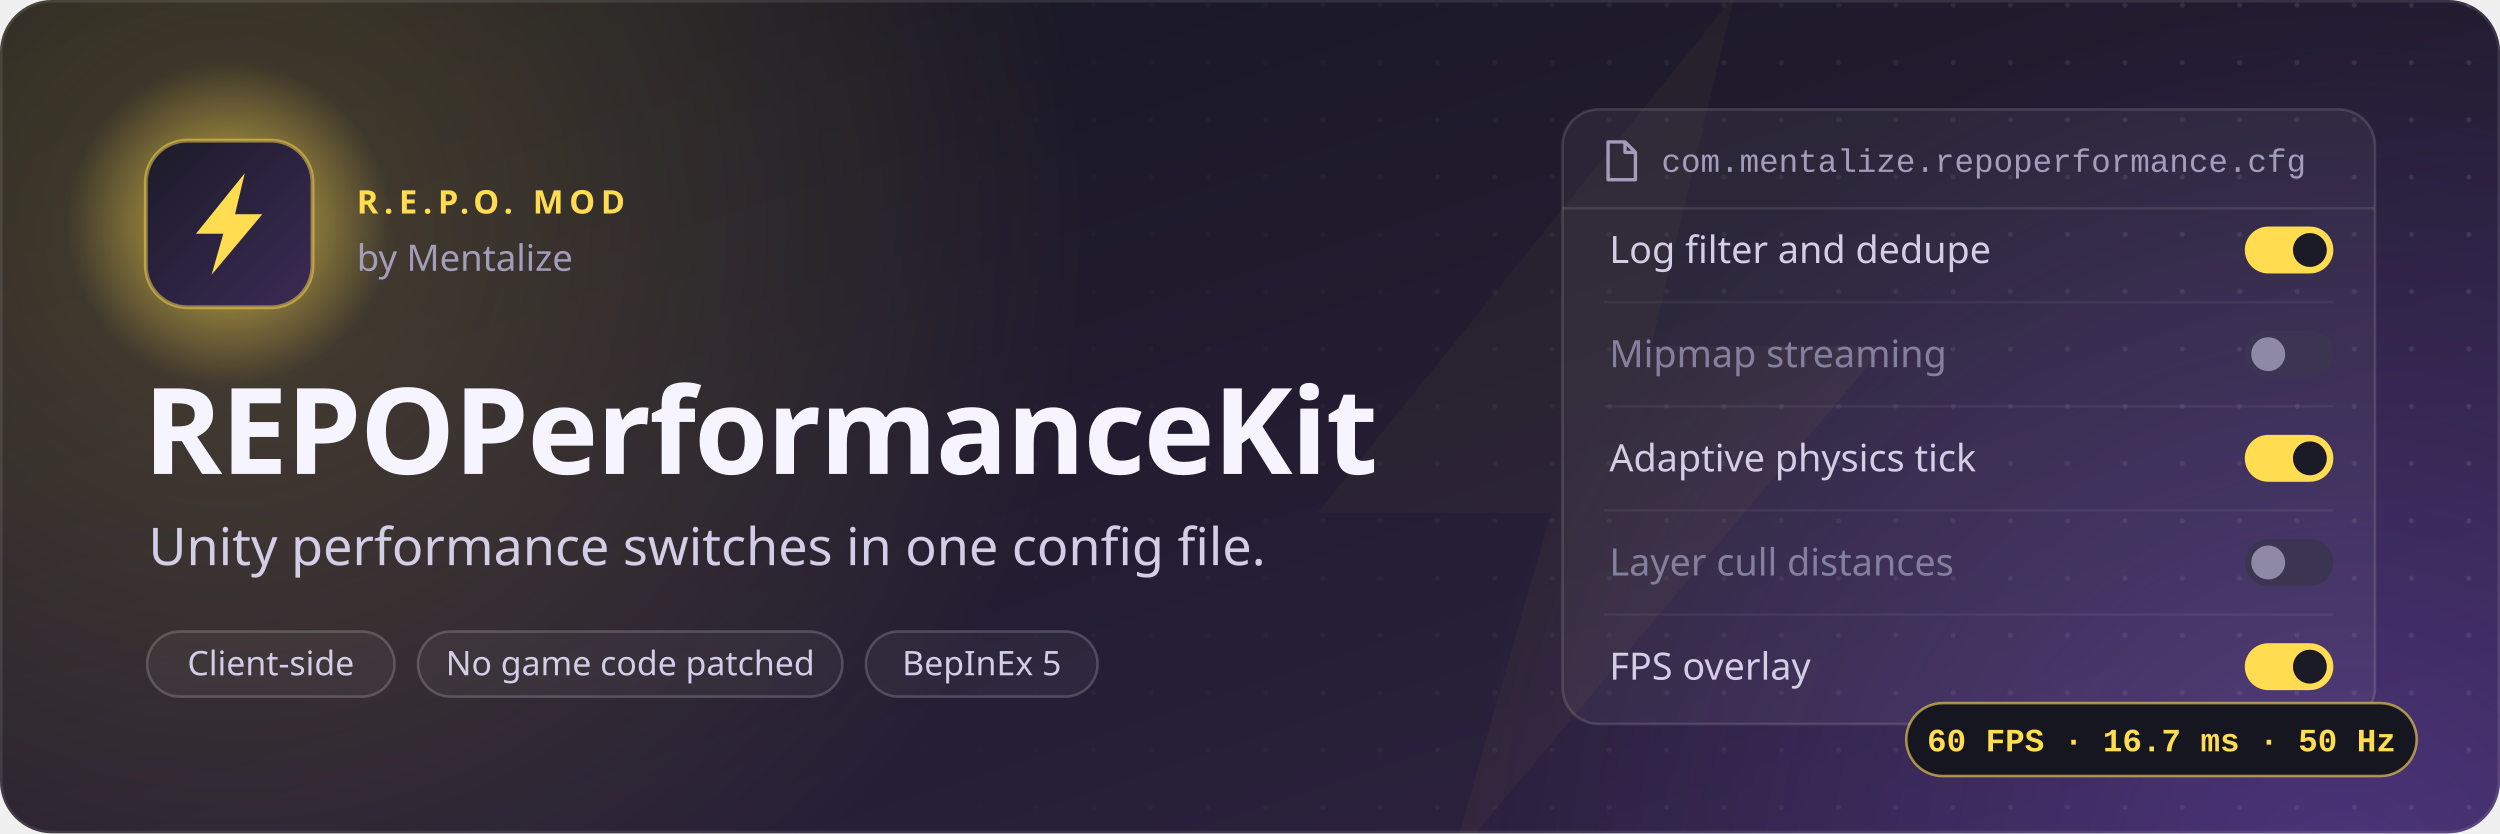
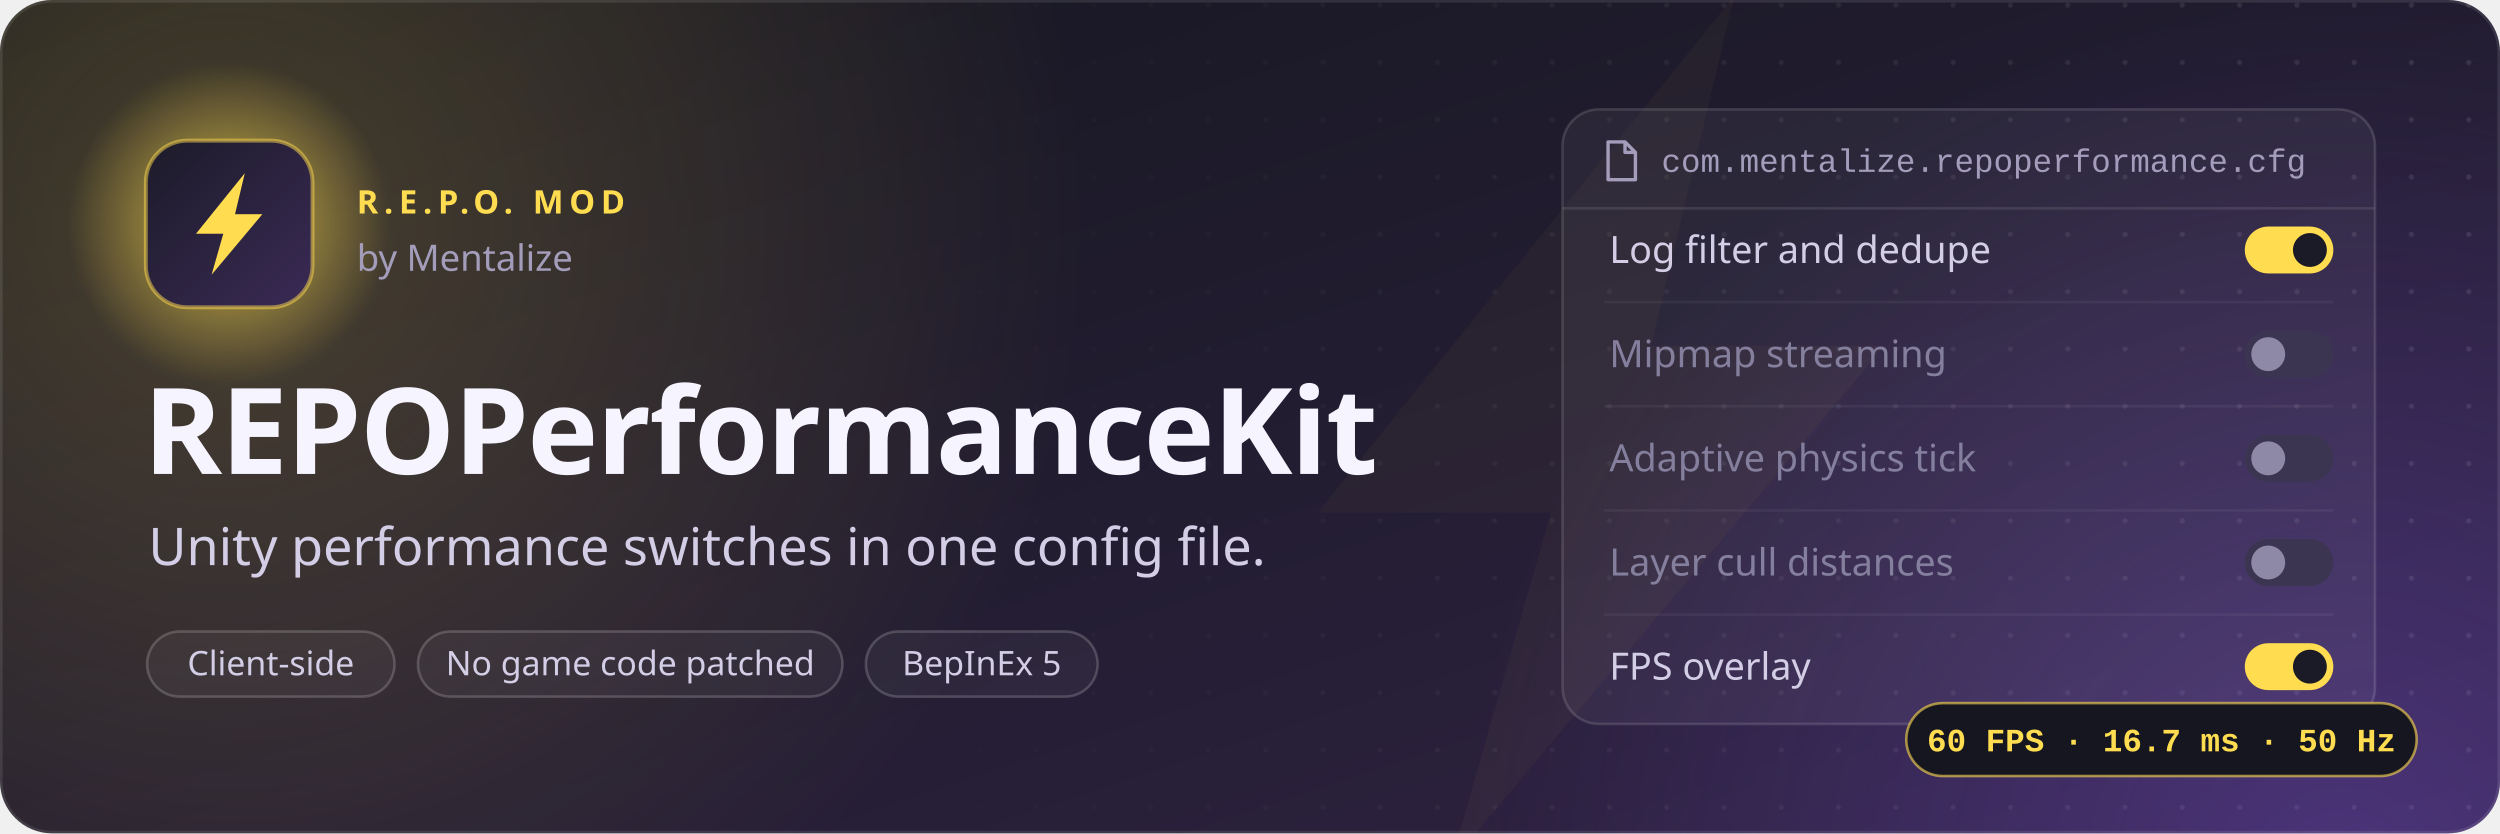
<svg xmlns="http://www.w3.org/2000/svg" viewBox="0 0 960 320" width="960" height="320" role="img" aria-label="REPOPerformanceKit, a R.E.P.O. mod by Mentalize. Unity performance switches in one config file. Client-side, no game code patched, BepInEx 5.">
  <style>
@keyframes knob{from{transform:translateX(-16px);fill:#8f89a8}to{transform:translateX(0);fill:#1b1a27}}
@keyframes track{from{fill:#3b3552}to{fill:#ffdc50}}
@keyframes lit{from{fill:#857f9e}to{fill:#d3cee6}}
@keyframes rise{from{opacity:0;transform:translateY(6px)}to{opacity:1;transform:translateY(0)}}
@keyframes pulse{0%,100%{opacity:.5}50%{opacity:1}}
.k{animation:knob .45s cubic-bezier(.3,.7,.2,1) both}
.tr{animation:track .45s ease both}
.lb{animation:lit .45s ease both}
.chip{animation:rise .5s ease 1.7s both}
.halo{animation:pulse 3.4s ease-in-out infinite}
@media (prefers-reduced-motion:reduce){.k,.tr,.lb,.chip,.halo{animation:none}}
</style>
  <defs>
    <linearGradient id="bg" x1="0" y1="0" x2="1" y2="1">
      <stop offset="0" stop-color="#15161f" />
      <stop offset="0.55" stop-color="#231d32" />
      <stop offset="1" stop-color="#312345" />
    </linearGradient>
    <linearGradient id="tile" x1="0" y1="0" x2="1" y2="1">
      <stop offset="0" stop-color="#1c1b29" />
      <stop offset="1" stop-color="#3a2a55" />
    </linearGradient>
    <radialGradient id="g1" cx="88" cy="86" r="330" gradientUnits="userSpaceOnUse">
      <stop offset="0" stop-color="#ffdc50" stop-opacity="0.2" />
      <stop offset="1" stop-color="#ffdc50" stop-opacity="0" />
    </radialGradient>
    <radialGradient id="g2" cx="900" cy="340" r="340" gradientUnits="userSpaceOnUse">
      <stop offset="0" stop-color="#8b5cf6" stop-opacity="0.3" />
      <stop offset="1" stop-color="#8b5cf6" stop-opacity="0" />
    </radialGradient>
    <radialGradient id="halo" cx="88" cy="86" r="62" gradientUnits="userSpaceOnUse">
      <stop offset="0.45" stop-color="#ffdc50" stop-opacity="0.42" />
      <stop offset="1" stop-color="#ffdc50" stop-opacity="0" />
    </radialGradient>
    <pattern id="dots" width="22" height="22" patternUnits="userSpaceOnUse">
      <circle cx="2" cy="2" r="1" fill="#ffffff" fill-opacity="0.5" />
    </pattern>
    <linearGradient id="fade" x1="0" y1="0" x2="1" y2="0">
      <stop offset="0.35" stop-color="#ffffff" stop-opacity="0" />
      <stop offset="1" stop-color="#ffffff" stop-opacity="0.2" />
    </linearGradient>
    <mask id="m">
      <rect width="960" height="320" fill="url(#fade)" />
    </mask>
    <clipPath id="clip">
      <rect width="960" height="320" rx="20" />
    </clipPath>
  </defs>
  <g clip-path="url(#clip)">
    <rect width="960" height="320" fill="url(#bg)" />
    <rect width="960" height="320" fill="url(#dots)" mask="url(#m)" />
    <rect width="960" height="320" fill="url(#g1)" />
    <rect width="960" height="320" fill="url(#g2)" />
    <polygon points="40,6 15,37 29,37 23,58 49,27 35,27" transform="translate(410 -40) scale(6.4)" fill="#ffdc50" fill-opacity="0.035" />
  </g>
  <rect x="0.5" y="0.5" width="959" height="319" rx="19.5" fill="none" stroke="#ffffff" stroke-opacity="0.1" />
  <g font-family="-apple-system, BlinkMacSystemFont, 'Segoe UI', 'Noto Sans', Helvetica, Arial, sans-serif">
    <circle class="halo" cx="88" cy="86" r="62" fill="url(#halo)" />
    <rect x="56" y="54" width="64" height="64" rx="16" fill="url(#tile)" stroke="#ffdc50" stroke-opacity="0.5" stroke-width="1.5" />
    <polygon points="40,6 15,37 29,37 23,58 49,27 35,27" transform="translate(64 62) scale(0.75)" fill="#ffdc50" />
    <text x="137" y="82" font-size="12.5" font-weight="700" letter-spacing="2.2" fill="#ffdc50">R.E.P.O. MOD</text>
    <text x="137" y="104" font-size="14" fill="#a39dbb">by Mentalize</text>
    <text x="55" y="182" font-size="46" font-weight="700" letter-spacing="-0.6" fill="#f6f4ff">REPOPerformanceKit</text>
    <text x="57" y="217" font-size="20" fill="#d3cee6">Unity performance switches in one config file.</text>
    <rect x="56.5" y="242.5" width="95" height="25" rx="12.5" fill="#ffffff" fill-opacity="0.04" stroke="#ffffff" stroke-opacity="0.18" />
    <text x="104.0" y="259.3" font-size="13" fill="#d3cee6" text-anchor="middle">Client-side</text>
    <rect x="160.5" y="242.5" width="163" height="25" rx="12.5" fill="#ffffff" fill-opacity="0.04" stroke="#ffffff" stroke-opacity="0.18" />
    <text x="242.0" y="259.3" font-size="13" fill="#d3cee6" text-anchor="middle">No game code patched</text>
    <rect x="332.5" y="242.5" width="89" height="25" rx="12.5" fill="#ffffff" fill-opacity="0.04" stroke="#ffffff" stroke-opacity="0.18" />
    <text x="377.0" y="259.3" font-size="13" fill="#d3cee6" text-anchor="middle">BepInEx 5</text>
    <rect x="600" y="42" width="312" height="236" rx="14" fill="#ffffff" fill-opacity="0.05" stroke="#ffffff" stroke-opacity="0.13" />
    <path d="M617.5 54.5 h6.5 l4 4 v10.5 h-10.5 z M624 54.5 v4 h4" fill="none" stroke="#a39dbb" stroke-width="1.3" stroke-linejoin="round" />
    <text x="638" y="66" font-family="ui-monospace, SFMono-Regular, 'SF Mono', Menlo, Consolas, 'Liberation Mono', monospace" font-size="12.5" fill="#a39dbb">com.mentalize.repoperformance.cfg</text>
    <path d="M600 80 H912" stroke="#ffffff" stroke-opacity="0.1" />
    <text class="lb" style="animation-delay:0.50s" x="618" y="101" font-size="14.5" fill="#d3cee6">Log filter and dedupe</text>
    <rect class="tr" style="animation-delay:0.50s" x="862" y="87" width="34" height="18" rx="9" fill="#ffdc50" />
    <circle class="k" style="animation-delay:0.50s" cx="887" cy="96" r="6.5" fill="#1b1a27" />
    <path d="M616 116 H896" stroke="#ffffff" stroke-opacity="0.05" />
    <text x="618" y="141" font-size="14.5" fill="#857f9e">Mipmap streaming</text>
    <rect x="862" y="127" width="34" height="18" rx="9" fill="#3b3552" />
    <circle cx="871" cy="136" r="6.5" fill="#8f89a8" />
    <path d="M616 156 H896" stroke="#ffffff" stroke-opacity="0.05" />
-     <text class="lb" style="animation-delay:0.72s" x="618" y="181" font-size="14.5" fill="#d3cee6">Adaptive physics tick</text>
-     <rect class="tr" style="animation-delay:0.72s" x="862" y="167" width="34" height="18" rx="9" fill="#ffdc50" />
-     <circle class="k" style="animation-delay:0.72s" cx="887" cy="176" r="6.5" fill="#1b1a27" />
+     <text x="618" y="181" font-size="14.5" fill="#857f9e">Adaptive physics tick</text>
+     <rect x="862" y="167" width="34" height="18" rx="9" fill="#3b3552" />
+     <circle cx="871" cy="176" r="6.5" fill="#8f89a8" />
    <path d="M616 196 H896" stroke="#ffffff" stroke-opacity="0.05" />
    <text x="618" y="221" font-size="14.5" fill="#857f9e">Layer cull distances</text>
    <rect x="862" y="207" width="34" height="18" rx="9" fill="#3b3552" />
    <circle cx="871" cy="216" r="6.5" fill="#8f89a8" />
    <path d="M616 236 H896" stroke="#ffffff" stroke-opacity="0.05" />
-     <text class="lb" style="animation-delay:0.94s" x="618" y="261" font-size="14.5" fill="#d3cee6">FPS overlay</text>
-     <rect class="tr" style="animation-delay:0.94s" x="862" y="247" width="34" height="18" rx="9" fill="#ffdc50" />
-     <circle class="k" style="animation-delay:0.94s" cx="887" cy="256" r="6.5" fill="#1b1a27" />
+     <text class="lb" style="animation-delay:0.72s" x="618" y="261" font-size="14.5" fill="#d3cee6">FPS overlay</text>
+     <rect class="tr" style="animation-delay:0.72s" x="862" y="247" width="34" height="18" rx="9" fill="#ffdc50" />
+     <circle class="k" style="animation-delay:0.72s" cx="887" cy="256" r="6.5" fill="#1b1a27" />
    <g class="chip">
      <rect x="732" y="270" width="196" height="28" rx="14" fill="#15161f" stroke="#ffdc50" stroke-opacity="0.6" />
      <text x="830" y="288.5" font-family="ui-monospace, SFMono-Regular, 'SF Mono', Menlo, Consolas, 'Liberation Mono', monospace" font-size="12.5" font-weight="700" fill="#ffdc50" text-anchor="middle">60 FPS · 16.7 ms · 50 Hz</text>
    </g>
  </g>
</svg>
